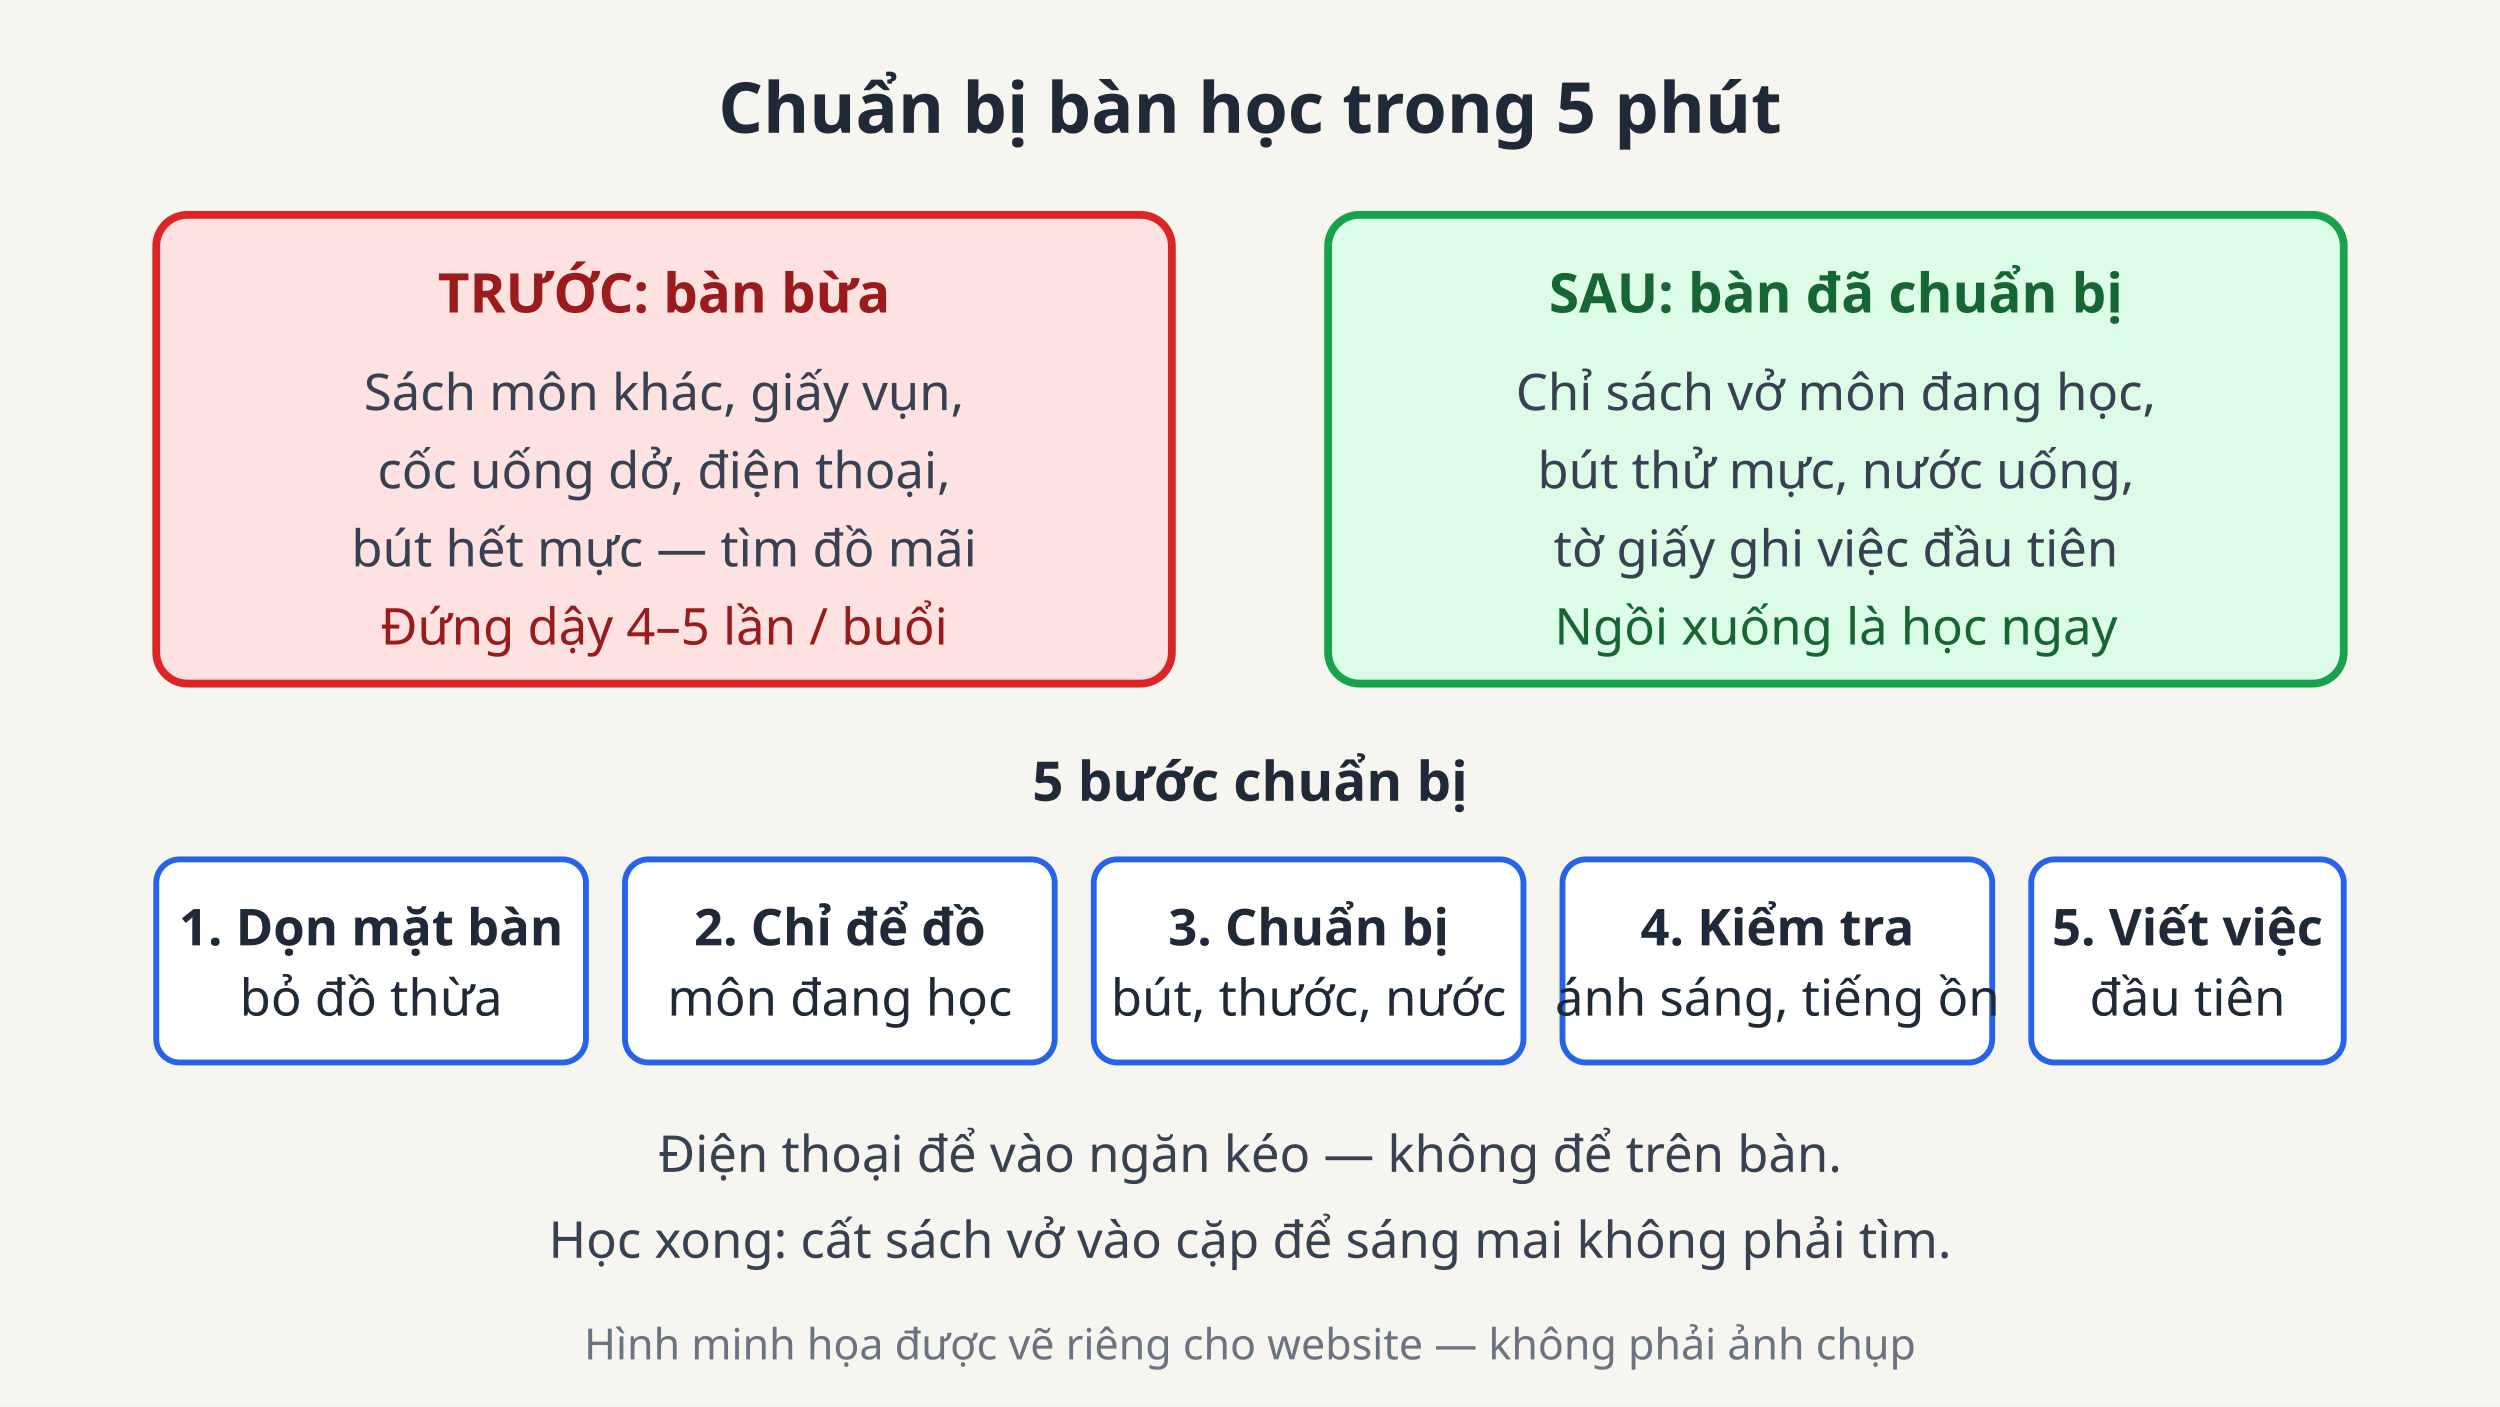
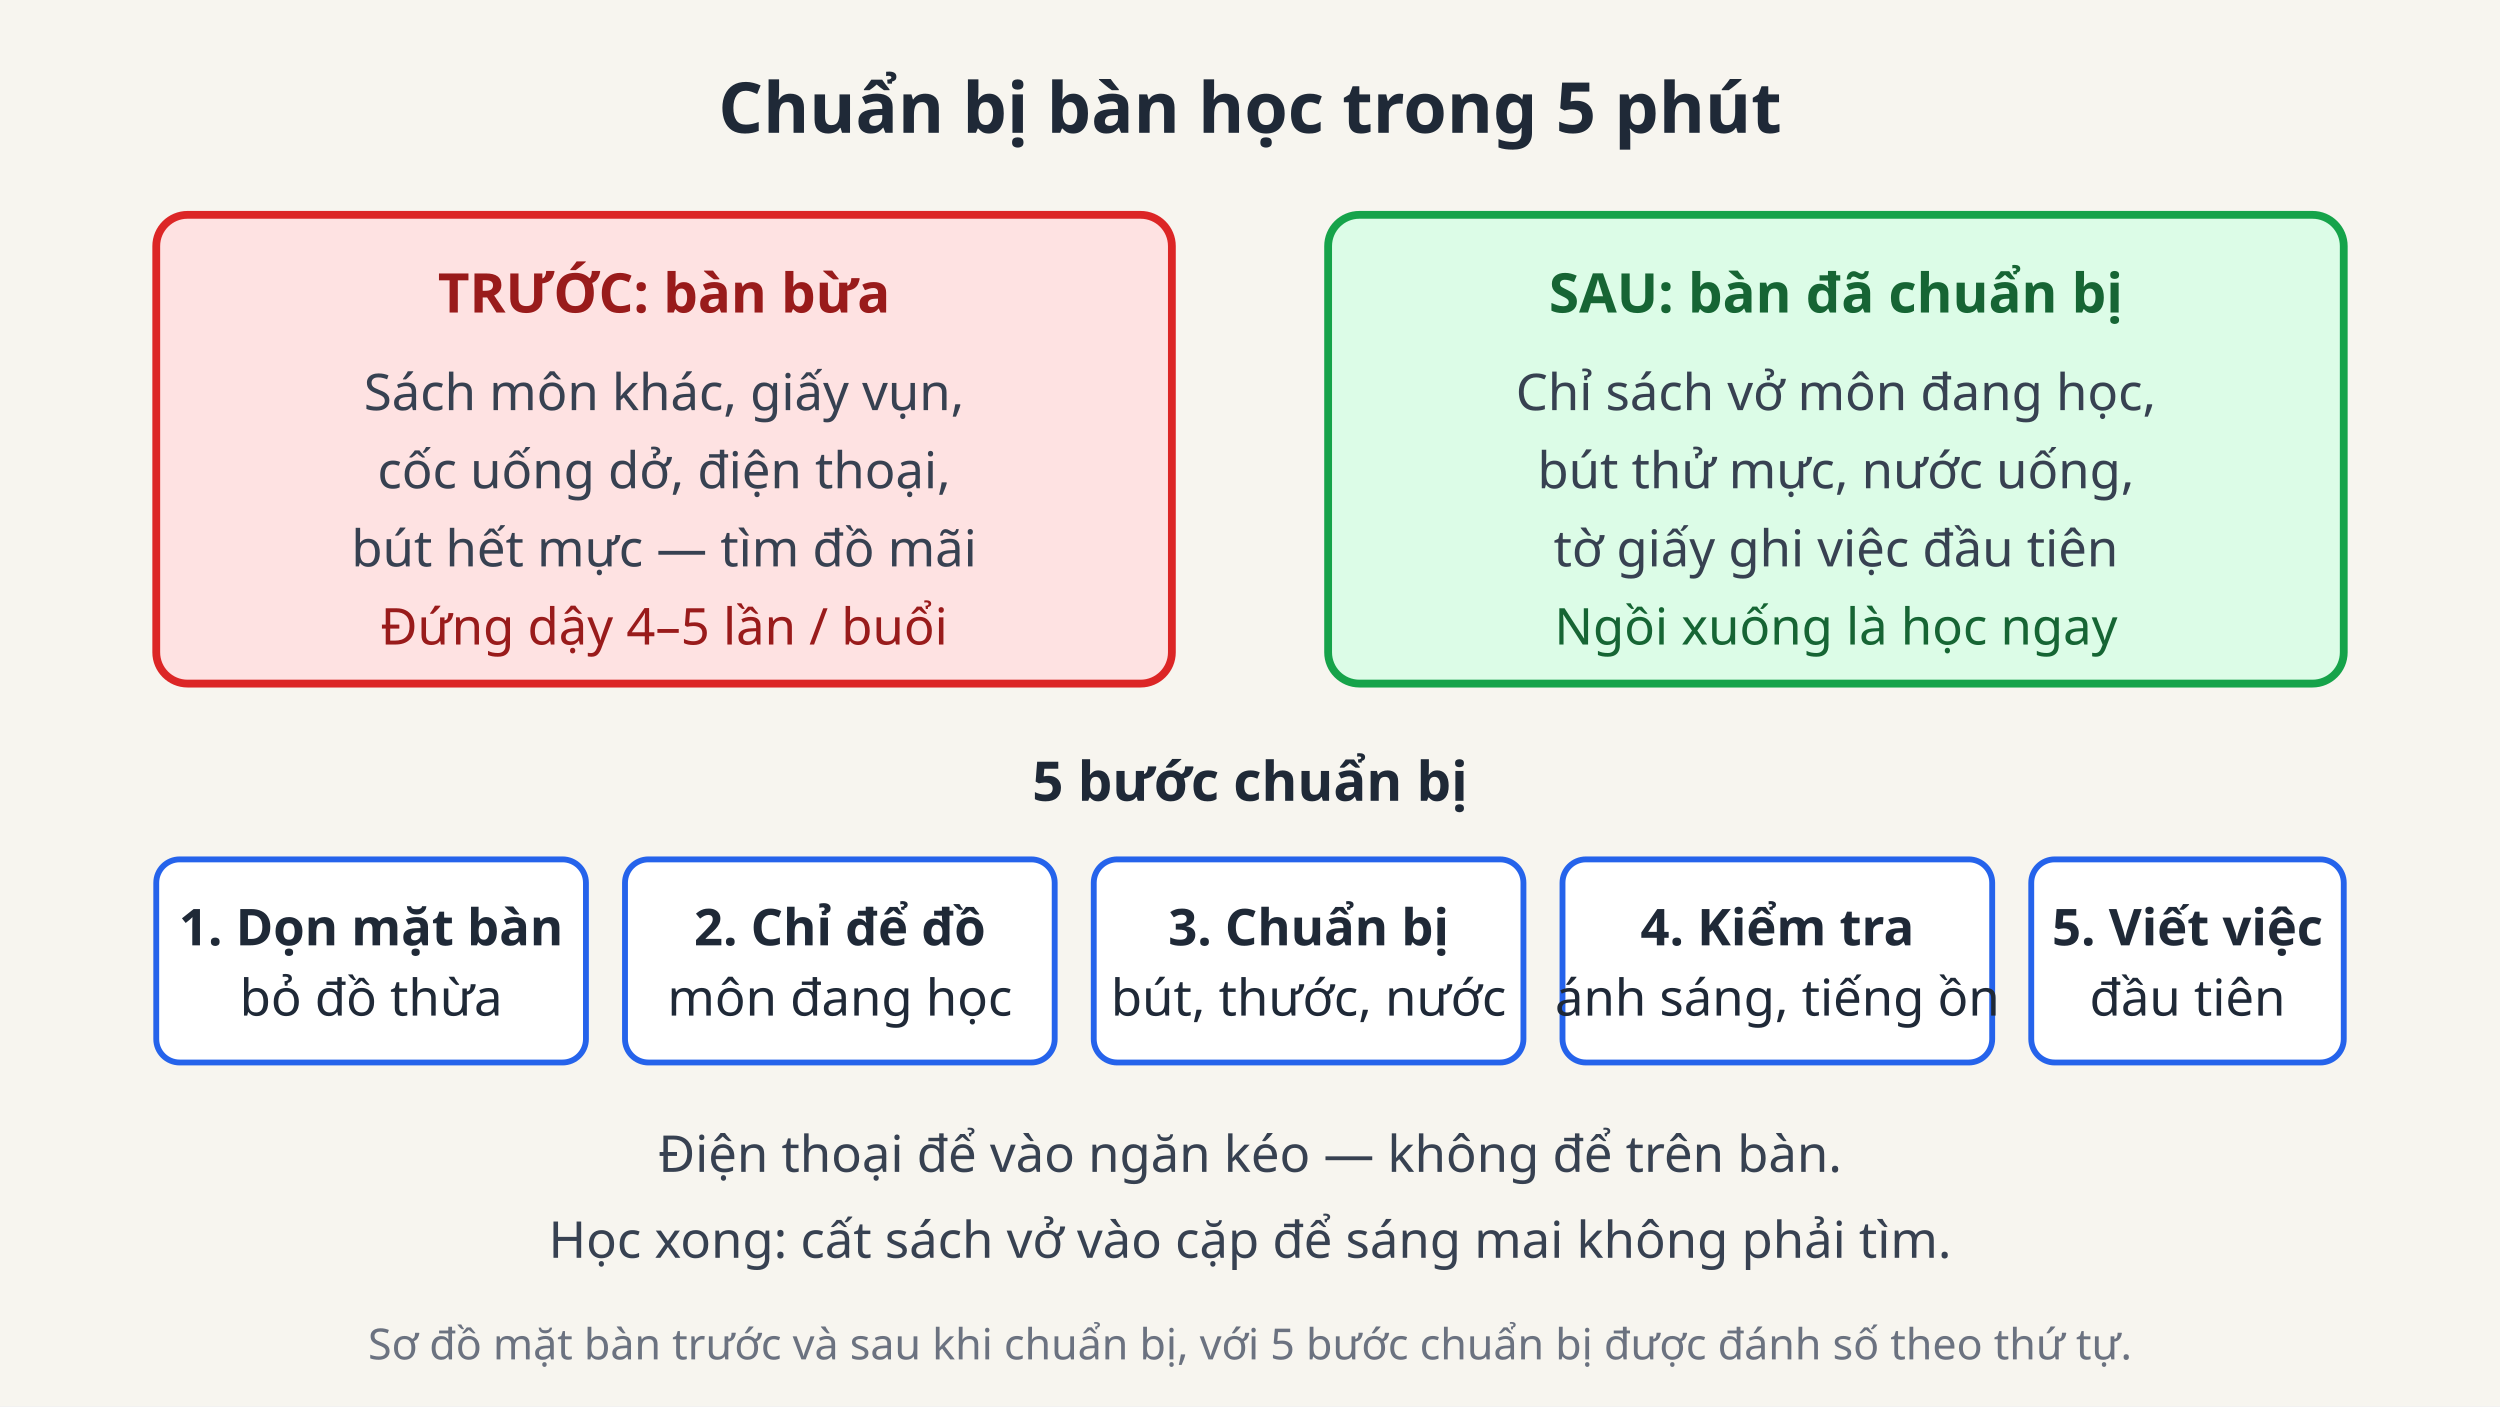
<svg xmlns="http://www.w3.org/2000/svg" width="640" height="360" viewBox="0 0 640 360" role="img" aria-label="Sơ đồ so sánh mặt bàn bừa bộn và mặt bàn đã chuẩn bị gọn gàng với 5 bước dọn dẹp, chuẩn bị dụng cụ và viết việc đầu tiên">
  <rect width="640" height="360" fill="#f7f5ef" />
  <text x="320" y="34" text-anchor="middle" font-family="sans-serif" font-size="18" font-weight="bold" fill="#1f2937">Chuẩn bị bàn học trong 5 phút</text>
  <rect x="40" y="55" width="260" height="120" rx="8" fill="#fee2e2" stroke="#dc2626" stroke-width="2" />
  <text x="170" y="80" text-anchor="middle" font-family="sans-serif" font-size="14" font-weight="bold" fill="#991b1b">TRƯỚC: bàn bừa</text>
  <text x="170" y="105" text-anchor="middle" font-family="sans-serif" font-size="13" fill="#374151">Sách môn khác, giấy vụn,</text>
  <text x="170" y="125" text-anchor="middle" font-family="sans-serif" font-size="13" fill="#374151">cốc uống dở, điện thoại,</text>
  <text x="170" y="145" text-anchor="middle" font-family="sans-serif" font-size="13" fill="#374151">bút hết mực — tìm đồ mãi</text>
  <text x="170" y="165" text-anchor="middle" font-family="sans-serif" font-size="13" fill="#991b1b">Đứng dậy 4–5 lần / buổi</text>
  <rect x="340" y="55" width="260" height="120" rx="8" fill="#dcfce7" stroke="#16a34a" stroke-width="2" />
  <text x="470" y="80" text-anchor="middle" font-family="sans-serif" font-size="14" font-weight="bold" fill="#166534">SAU: bàn đã chuẩn bị</text>
  <text x="470" y="105" text-anchor="middle" font-family="sans-serif" font-size="13" fill="#374151">Chỉ sách vở môn đang học,</text>
  <text x="470" y="125" text-anchor="middle" font-family="sans-serif" font-size="13" fill="#374151">bút thử mực, nước uống,</text>
  <text x="470" y="145" text-anchor="middle" font-family="sans-serif" font-size="13" fill="#374151">tờ giấy ghi việc đầu tiên</text>
  <text x="470" y="165" text-anchor="middle" font-family="sans-serif" font-size="13" fill="#166534">Ngồi xuống là học ngay</text>
  <text x="320" y="205" text-anchor="middle" font-family="sans-serif" font-size="14" font-weight="bold" fill="#1f2937">5 bước chuẩn bị</text>
  <g font-family="sans-serif" font-size="13" fill="#1f2937">
    <rect x="40" y="220" width="110" height="52" rx="6" fill="#ffffff" stroke="#2563eb" stroke-width="1.5" />
    <text x="95" y="242" text-anchor="middle" font-weight="bold">1. Dọn mặt bàn</text>
    <text x="95" y="260" text-anchor="middle">bỏ đồ thừa</text>
    <rect x="160" y="220" width="110" height="52" rx="6" fill="#ffffff" stroke="#2563eb" stroke-width="1.5" />
    <text x="215" y="242" text-anchor="middle" font-weight="bold">2. Chỉ để đồ</text>
    <text x="215" y="260" text-anchor="middle">môn đang học</text>
    <rect x="280" y="220" width="110" height="52" rx="6" fill="#ffffff" stroke="#2563eb" stroke-width="1.5" />
    <text x="335" y="242" text-anchor="middle" font-weight="bold">3. Chuẩn bị</text>
    <text x="335" y="260" text-anchor="middle">bút, thước, nước</text>
    <rect x="400" y="220" width="110" height="52" rx="6" fill="#ffffff" stroke="#2563eb" stroke-width="1.5" />
    <text x="455" y="242" text-anchor="middle" font-weight="bold">4. Kiểm tra</text>
    <text x="455" y="260" text-anchor="middle">ánh sáng, tiếng ồn</text>
    <rect x="520" y="220" width="80" height="52" rx="6" fill="#ffffff" stroke="#2563eb" stroke-width="1.5" />
    <text x="560" y="242" text-anchor="middle" font-weight="bold">5. Viết việc</text>
    <text x="560" y="260" text-anchor="middle">đầu tiên</text>
  </g>
  <text x="320" y="300" text-anchor="middle" font-family="sans-serif" font-size="13" fill="#374151">Điện thoại để vào ngăn kéo — không để trên bàn.</text>
  <text x="320" y="322" text-anchor="middle" font-family="sans-serif" font-size="13" fill="#374151">Học xong: cất sách vở vào cặp để sáng mai không phải tìm.</text>
-   <text x="320" y="348" text-anchor="middle" font-family="sans-serif" font-size="11" fill="#6b7280">Hình minh họa được vẽ riêng cho website — không phải ảnh chụp</text>
+   <text x="320" y="348" text-anchor="middle" font-family="sans-serif" font-size="11" fill="#6b7280">Sơ đồ mặt bàn trước và sau khi chuẩn bị, với 5 bước chuẩn bị được đánh số theo thứ tự.</text>
</svg>
